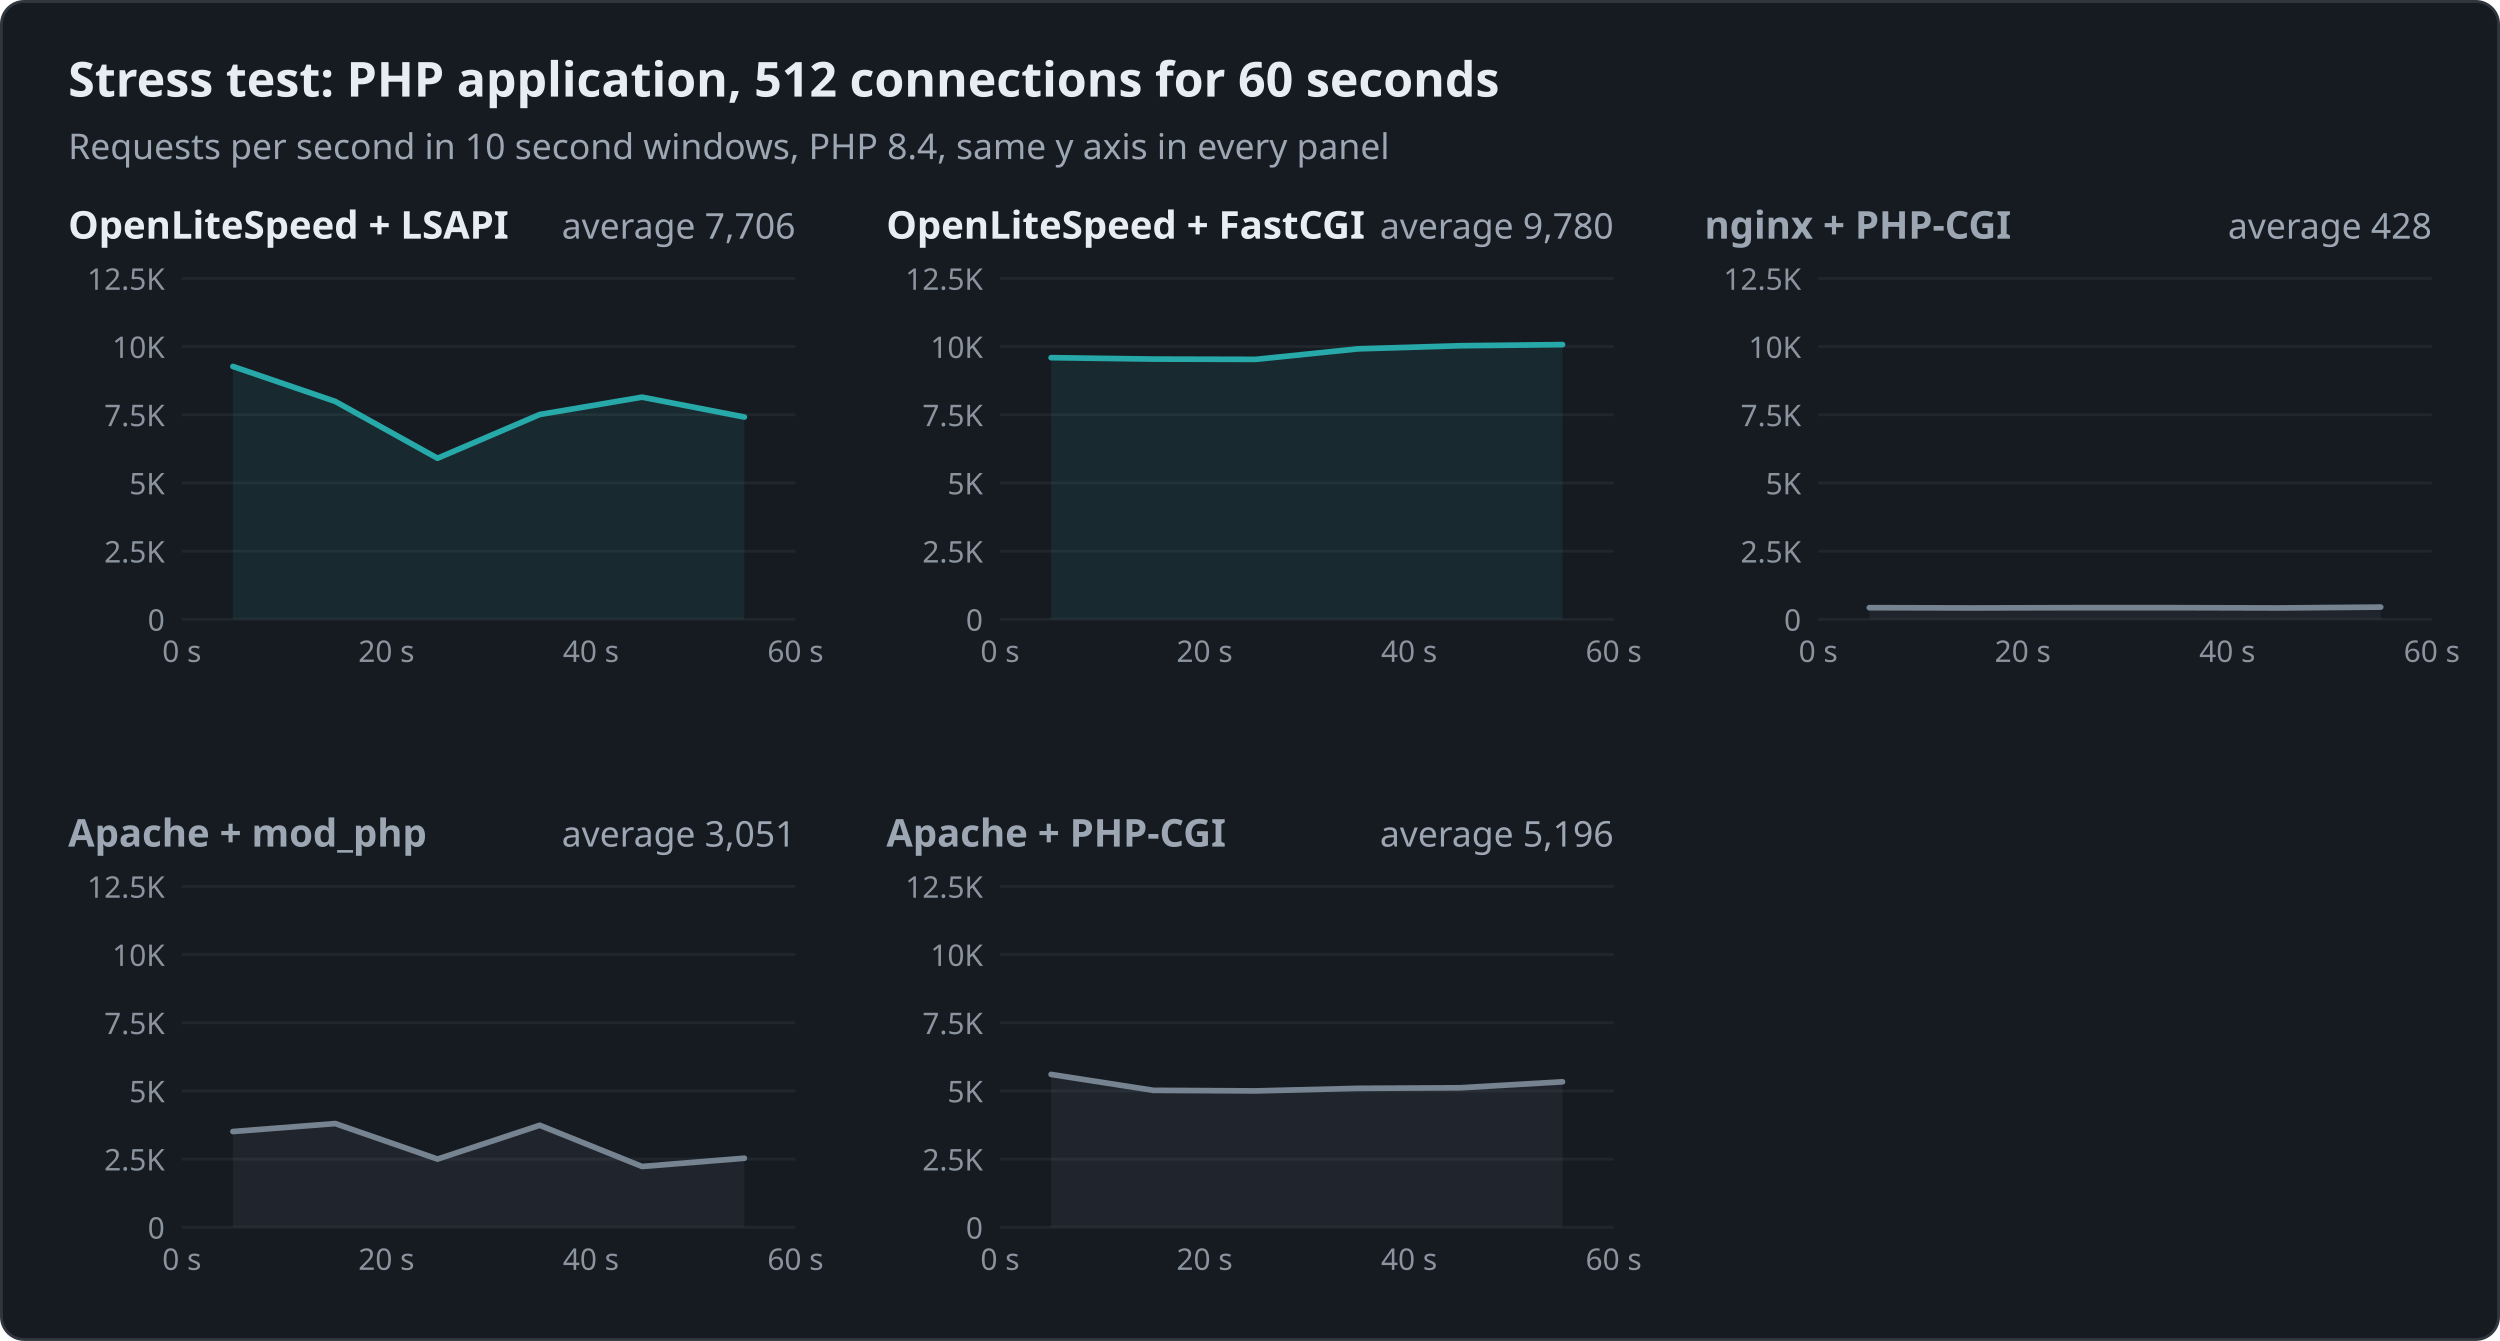
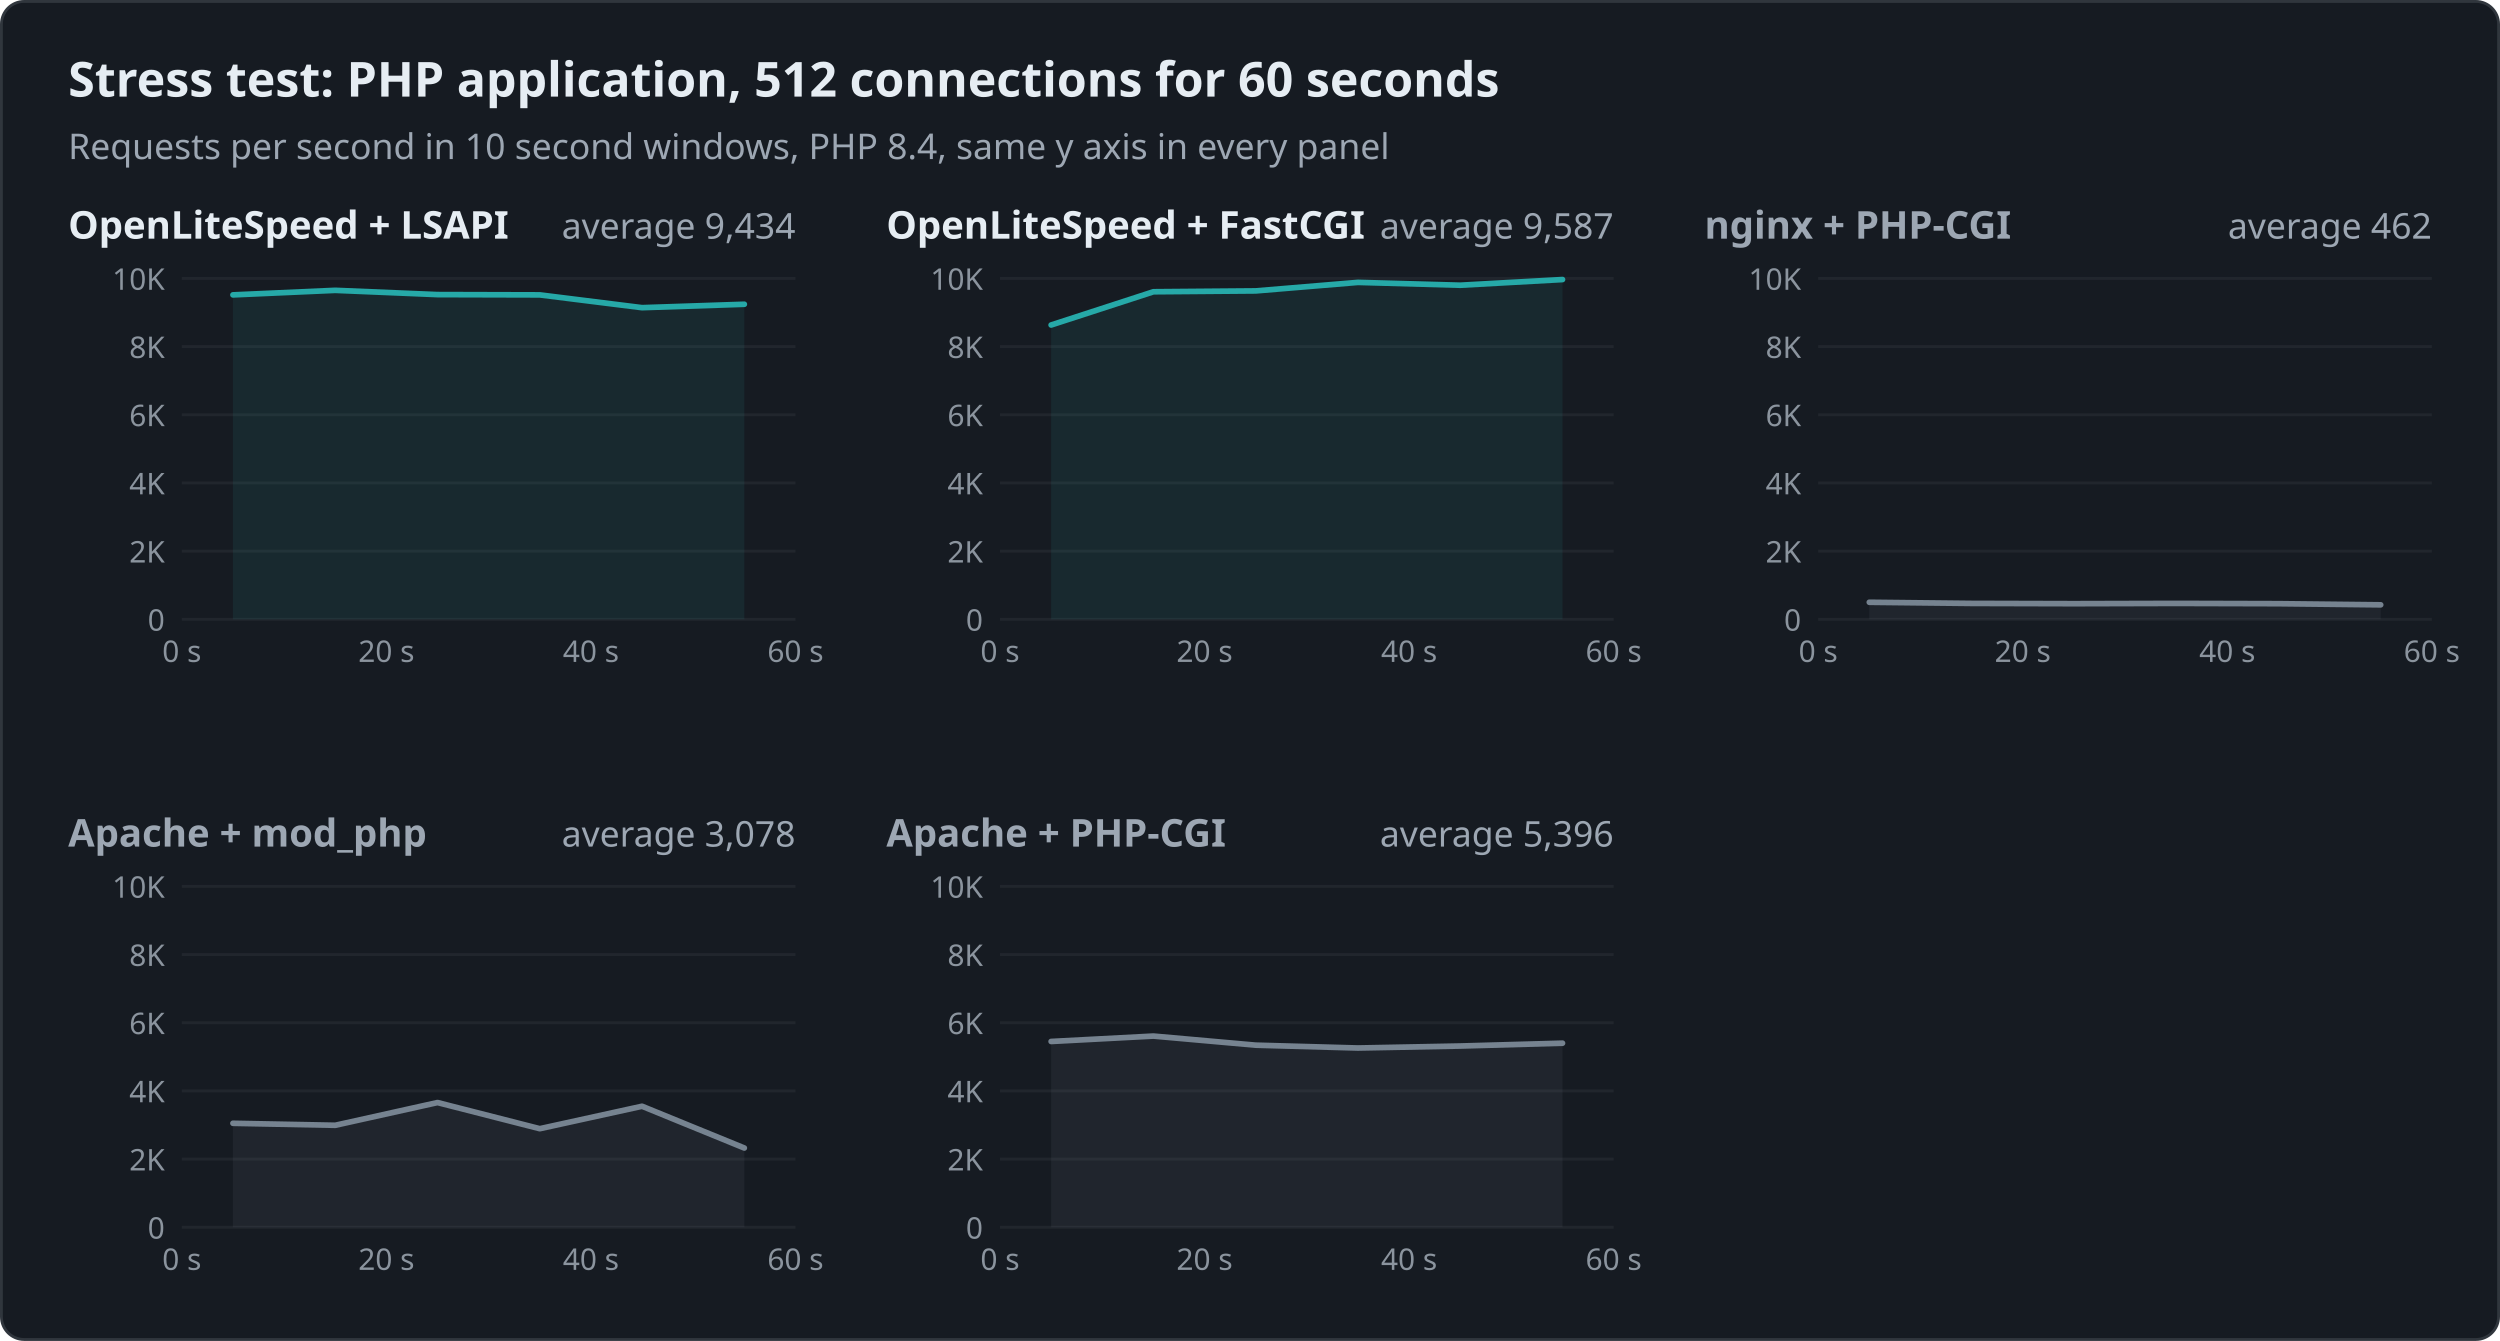
<svg xmlns="http://www.w3.org/2000/svg" width="880" height="472" viewBox="0 0 880 472" role="img" aria-labelledby="t d" font-family="-apple-system,BlinkMacSystemFont,'Segoe UI','Noto Sans',Helvetica,Arial,sans-serif">
  <rect x="0.5" y="0.5" width="879" height="471" rx="8" fill="#161b22" stroke="#30363d" />
  <text x="24" y="34" font-size="17" font-weight="600" fill="#e6edf3">Stress test: PHP application, 512 connections for 60 seconds</text>
  <text x="24" y="56" font-size="12.5" fill="#9da7b3">Requests per second in 10 second windows, PHP 8.4, same y axis in every panel</text>
  <text x="24.0" y="84" font-size="13.5" font-weight="600" fill="#e6edf3">OpenLiteSpeed + LSAPI</text>
-   <text x="280.0" y="84" font-size="12.5" fill="#9da7b3" text-anchor="end">average 7,706</text>
+   <text x="280.0" y="84" font-size="12.5" fill="#9da7b3" text-anchor="end">average 9,434</text>
  <line x1="64.0" y1="218.0" x2="280.0" y2="218.0" stroke="#21262d" stroke-width="1" />
  <text x="58.0" y="222.0" font-size="10.5" fill="#8b949e" text-anchor="end">0</text>
  <line x1="64.0" y1="194.0" x2="280.0" y2="194.0" stroke="#21262d" stroke-width="1" />
-   <text x="58.0" y="198.0" font-size="10.5" fill="#8b949e" text-anchor="end">2.5K</text>
+   <text x="58.0" y="198.0" font-size="10.5" fill="#8b949e" text-anchor="end">2K</text>
  <line x1="64.0" y1="170.0" x2="280.0" y2="170.0" stroke="#21262d" stroke-width="1" />
-   <text x="58.0" y="174.0" font-size="10.5" fill="#8b949e" text-anchor="end">5K</text>
+   <text x="58.0" y="174.0" font-size="10.5" fill="#8b949e" text-anchor="end">4K</text>
  <line x1="64.0" y1="146.0" x2="280.0" y2="146.0" stroke="#21262d" stroke-width="1" />
-   <text x="58.0" y="150.0" font-size="10.5" fill="#8b949e" text-anchor="end">7.5K</text>
+   <text x="58.0" y="150.0" font-size="10.5" fill="#8b949e" text-anchor="end">6K</text>
  <line x1="64.0" y1="122.0" x2="280.0" y2="122.0" stroke="#21262d" stroke-width="1" />
-   <text x="58.0" y="126.0" font-size="10.5" fill="#8b949e" text-anchor="end">10K</text>
+   <text x="58.0" y="126.0" font-size="10.5" fill="#8b949e" text-anchor="end">8K</text>
  <line x1="64.0" y1="98.0" x2="280.0" y2="98.0" stroke="#21262d" stroke-width="1" />
-   <text x="58.0" y="102.0" font-size="10.5" fill="#8b949e" text-anchor="end">12.5K</text>
+   <text x="58.0" y="102.0" font-size="10.5" fill="#8b949e" text-anchor="end">10K</text>
  <text x="64.0" y="233" font-size="10.5" fill="#8b949e" text-anchor="middle">0 s</text>
  <text x="136.0" y="233" font-size="10.5" fill="#8b949e" text-anchor="middle">20 s</text>
  <text x="208.0" y="233" font-size="10.5" fill="#8b949e" text-anchor="middle">40 s</text>
  <text x="280.0" y="233" font-size="10.5" fill="#8b949e" text-anchor="middle">60 s</text>
-   <path d="M82.0,218 L82.0,129.0 L118.0,141.3 L154.0,161.3 L190.0,145.9 L226.0,139.8 L262.0,146.8 L262.0,218 Z" fill="#26a9a8" opacity="0.1" />
-   <polyline points="82.0,129.0 118.0,141.3 154.0,161.3 190.0,145.9 226.0,139.8 262.0,146.8" fill="none" stroke="#26a9a8" stroke-width="2" stroke-linejoin="round" stroke-linecap="round" />
+   <path d="M82.0,218 L82.0,103.8 L118.0,102.2 L154.0,103.7 L190.0,103.8 L226.0,108.3 L262.0,107.1 L262.0,218 Z" fill="#26a9a8" opacity="0.1" />
+   <polyline points="82.0,103.8 118.0,102.2 154.0,103.7 190.0,103.8 226.0,108.3 262.0,107.1" fill="none" stroke="#26a9a8" stroke-width="2" stroke-linejoin="round" stroke-linecap="round" />
  <text x="312.0" y="84" font-size="13.5" font-weight="600" fill="#e6edf3">OpenLiteSpeed + FastCGI</text>
-   <text x="568.0" y="84" font-size="12.5" fill="#9da7b3" text-anchor="end">average 9,780</text>
+   <text x="568.0" y="84" font-size="12.5" fill="#9da7b3" text-anchor="end">average 9,587</text>
  <line x1="352.0" y1="218.0" x2="568.0" y2="218.0" stroke="#21262d" stroke-width="1" />
  <text x="346.0" y="222.0" font-size="10.5" fill="#8b949e" text-anchor="end">0</text>
  <line x1="352.0" y1="194.0" x2="568.0" y2="194.0" stroke="#21262d" stroke-width="1" />
-   <text x="346.0" y="198.0" font-size="10.5" fill="#8b949e" text-anchor="end">2.5K</text>
+   <text x="346.0" y="198.0" font-size="10.5" fill="#8b949e" text-anchor="end">2K</text>
  <line x1="352.0" y1="170.0" x2="568.0" y2="170.0" stroke="#21262d" stroke-width="1" />
-   <text x="346.0" y="174.0" font-size="10.5" fill="#8b949e" text-anchor="end">5K</text>
+   <text x="346.0" y="174.0" font-size="10.5" fill="#8b949e" text-anchor="end">4K</text>
  <line x1="352.0" y1="146.0" x2="568.0" y2="146.0" stroke="#21262d" stroke-width="1" />
-   <text x="346.0" y="150.0" font-size="10.5" fill="#8b949e" text-anchor="end">7.5K</text>
+   <text x="346.0" y="150.0" font-size="10.5" fill="#8b949e" text-anchor="end">6K</text>
  <line x1="352.0" y1="122.0" x2="568.0" y2="122.0" stroke="#21262d" stroke-width="1" />
-   <text x="346.0" y="126.0" font-size="10.5" fill="#8b949e" text-anchor="end">10K</text>
+   <text x="346.0" y="126.0" font-size="10.5" fill="#8b949e" text-anchor="end">8K</text>
  <line x1="352.0" y1="98.0" x2="568.0" y2="98.0" stroke="#21262d" stroke-width="1" />
-   <text x="346.0" y="102.0" font-size="10.5" fill="#8b949e" text-anchor="end">12.5K</text>
+   <text x="346.0" y="102.0" font-size="10.5" fill="#8b949e" text-anchor="end">10K</text>
  <text x="352.0" y="233" font-size="10.5" fill="#8b949e" text-anchor="middle">0 s</text>
  <text x="424.0" y="233" font-size="10.5" fill="#8b949e" text-anchor="middle">20 s</text>
  <text x="496.0" y="233" font-size="10.5" fill="#8b949e" text-anchor="middle">40 s</text>
  <text x="568.0" y="233" font-size="10.5" fill="#8b949e" text-anchor="middle">60 s</text>
-   <path d="M370.0,218 L370.0,125.9 L406.0,126.4 L442.0,126.5 L478.0,122.8 L514.0,121.7 L550.0,121.3 L550.0,218 Z" fill="#26a9a8" opacity="0.1" />
-   <polyline points="370.0,125.9 406.0,126.4 442.0,126.5 478.0,122.8 514.0,121.7 550.0,121.3" fill="none" stroke="#26a9a8" stroke-width="2" stroke-linejoin="round" stroke-linecap="round" />
+   <path d="M370.0,218 L370.0,114.4 L406.0,102.7 L442.0,102.4 L478.0,99.4 L514.0,100.4 L550.0,98.4 L550.0,218 Z" fill="#26a9a8" opacity="0.1" />
+   <polyline points="370.0,114.4 406.0,102.7 442.0,102.4 478.0,99.4 514.0,100.4 550.0,98.4" fill="none" stroke="#26a9a8" stroke-width="2" stroke-linejoin="round" stroke-linecap="round" />
  <text x="600.0" y="84" font-size="13.5" font-weight="600" fill="#9da7b3">nginx + PHP-CGI</text>
-   <text x="856.0" y="84" font-size="12.5" fill="#9da7b3" text-anchor="end">average 428</text>
+   <text x="856.0" y="84" font-size="12.5" fill="#9da7b3" text-anchor="end">average 462</text>
  <line x1="640.0" y1="218.0" x2="856.0" y2="218.0" stroke="#21262d" stroke-width="1" />
  <text x="634.0" y="222.0" font-size="10.5" fill="#8b949e" text-anchor="end">0</text>
  <line x1="640.0" y1="194.0" x2="856.0" y2="194.0" stroke="#21262d" stroke-width="1" />
-   <text x="634.0" y="198.0" font-size="10.5" fill="#8b949e" text-anchor="end">2.5K</text>
+   <text x="634.0" y="198.0" font-size="10.5" fill="#8b949e" text-anchor="end">2K</text>
  <line x1="640.0" y1="170.0" x2="856.0" y2="170.0" stroke="#21262d" stroke-width="1" />
-   <text x="634.0" y="174.0" font-size="10.5" fill="#8b949e" text-anchor="end">5K</text>
+   <text x="634.0" y="174.0" font-size="10.5" fill="#8b949e" text-anchor="end">4K</text>
  <line x1="640.0" y1="146.0" x2="856.0" y2="146.0" stroke="#21262d" stroke-width="1" />
-   <text x="634.0" y="150.0" font-size="10.5" fill="#8b949e" text-anchor="end">7.5K</text>
+   <text x="634.0" y="150.0" font-size="10.5" fill="#8b949e" text-anchor="end">6K</text>
  <line x1="640.0" y1="122.0" x2="856.0" y2="122.0" stroke="#21262d" stroke-width="1" />
-   <text x="634.0" y="126.0" font-size="10.5" fill="#8b949e" text-anchor="end">10K</text>
+   <text x="634.0" y="126.0" font-size="10.5" fill="#8b949e" text-anchor="end">8K</text>
  <line x1="640.0" y1="98.0" x2="856.0" y2="98.0" stroke="#21262d" stroke-width="1" />
-   <text x="634.0" y="102.0" font-size="10.5" fill="#8b949e" text-anchor="end">12.5K</text>
+   <text x="634.0" y="102.0" font-size="10.5" fill="#8b949e" text-anchor="end">10K</text>
  <text x="640.0" y="233" font-size="10.5" fill="#8b949e" text-anchor="middle">0 s</text>
  <text x="712.0" y="233" font-size="10.5" fill="#8b949e" text-anchor="middle">20 s</text>
  <text x="784.0" y="233" font-size="10.5" fill="#8b949e" text-anchor="middle">40 s</text>
  <text x="856.0" y="233" font-size="10.5" fill="#8b949e" text-anchor="middle">60 s</text>
-   <path d="M658.0,218 L658.0,213.9 L694.0,214.0 L730.0,213.9 L766.0,213.9 L802.0,214.0 L838.0,213.7 L838.0,218 Z" fill="#768390" opacity="0.1" />
-   <polyline points="658.0,213.9 694.0,214.0 730.0,213.9 766.0,213.9 802.0,214.0 838.0,213.7" fill="none" stroke="#768390" stroke-width="2" stroke-linejoin="round" stroke-linecap="round" />
+   <path d="M658.0,218 L658.0,212.0 L694.0,212.4 L730.0,212.5 L766.0,212.4 L802.0,212.5 L838.0,212.9 L838.0,218 Z" fill="#768390" opacity="0.1" />
+   <polyline points="658.0,212.0 694.0,212.4 730.0,212.5 766.0,212.4 802.0,212.5 838.0,212.9" fill="none" stroke="#768390" stroke-width="2" stroke-linejoin="round" stroke-linecap="round" />
  <text x="24.0" y="298" font-size="13.5" font-weight="600" fill="#9da7b3">Apache + mod_php</text>
-   <text x="280.0" y="298" font-size="12.5" fill="#9da7b3" text-anchor="end">average 3,051</text>
+   <text x="280.0" y="298" font-size="12.5" fill="#9da7b3" text-anchor="end">average 3,078</text>
  <line x1="64.0" y1="432.0" x2="280.0" y2="432.0" stroke="#21262d" stroke-width="1" />
  <text x="58.0" y="436.0" font-size="10.5" fill="#8b949e" text-anchor="end">0</text>
  <line x1="64.0" y1="408.0" x2="280.0" y2="408.0" stroke="#21262d" stroke-width="1" />
-   <text x="58.0" y="412.0" font-size="10.5" fill="#8b949e" text-anchor="end">2.5K</text>
+   <text x="58.0" y="412.0" font-size="10.5" fill="#8b949e" text-anchor="end">2K</text>
  <line x1="64.0" y1="384.0" x2="280.0" y2="384.0" stroke="#21262d" stroke-width="1" />
-   <text x="58.0" y="388.0" font-size="10.5" fill="#8b949e" text-anchor="end">5K</text>
+   <text x="58.0" y="388.0" font-size="10.5" fill="#8b949e" text-anchor="end">4K</text>
  <line x1="64.0" y1="360.0" x2="280.0" y2="360.0" stroke="#21262d" stroke-width="1" />
-   <text x="58.0" y="364.0" font-size="10.5" fill="#8b949e" text-anchor="end">7.5K</text>
+   <text x="58.0" y="364.0" font-size="10.5" fill="#8b949e" text-anchor="end">6K</text>
  <line x1="64.0" y1="336.0" x2="280.0" y2="336.0" stroke="#21262d" stroke-width="1" />
-   <text x="58.0" y="340.0" font-size="10.5" fill="#8b949e" text-anchor="end">10K</text>
+   <text x="58.0" y="340.0" font-size="10.5" fill="#8b949e" text-anchor="end">8K</text>
  <line x1="64.0" y1="312.0" x2="280.0" y2="312.0" stroke="#21262d" stroke-width="1" />
-   <text x="58.0" y="316.0" font-size="10.5" fill="#8b949e" text-anchor="end">12.5K</text>
+   <text x="58.0" y="316.0" font-size="10.5" fill="#8b949e" text-anchor="end">10K</text>
  <text x="64.0" y="447" font-size="10.5" fill="#8b949e" text-anchor="middle">0 s</text>
  <text x="136.0" y="447" font-size="10.5" fill="#8b949e" text-anchor="middle">20 s</text>
  <text x="208.0" y="447" font-size="10.5" fill="#8b949e" text-anchor="middle">40 s</text>
  <text x="280.0" y="447" font-size="10.5" fill="#8b949e" text-anchor="middle">60 s</text>
-   <path d="M82.0,432 L82.0,398.3 L118.0,395.5 L154.0,408.0 L190.0,396.1 L226.0,410.6 L262.0,407.7 L262.0,432 Z" fill="#768390" opacity="0.1" />
-   <polyline points="82.0,398.3 118.0,395.5 154.0,408.0 190.0,396.1 226.0,410.6 262.0,407.7" fill="none" stroke="#768390" stroke-width="2" stroke-linejoin="round" stroke-linecap="round" />
+   <path d="M82.0,432 L82.0,395.4 L118.0,396.1 L154.0,388.1 L190.0,397.3 L226.0,389.4 L262.0,404.1 L262.0,432 Z" fill="#768390" opacity="0.1" />
+   <polyline points="82.0,395.4 118.0,396.1 154.0,388.1 190.0,397.3 226.0,389.4 262.0,404.1" fill="none" stroke="#768390" stroke-width="2" stroke-linejoin="round" stroke-linecap="round" />
  <text x="312.0" y="298" font-size="13.5" font-weight="600" fill="#9da7b3">Apache + PHP-CGI</text>
-   <text x="568.0" y="298" font-size="12.5" fill="#9da7b3" text-anchor="end">average 5,196</text>
+   <text x="568.0" y="298" font-size="12.5" fill="#9da7b3" text-anchor="end">average 5,396</text>
  <line x1="352.0" y1="432.0" x2="568.0" y2="432.0" stroke="#21262d" stroke-width="1" />
  <text x="346.0" y="436.0" font-size="10.5" fill="#8b949e" text-anchor="end">0</text>
  <line x1="352.0" y1="408.0" x2="568.0" y2="408.0" stroke="#21262d" stroke-width="1" />
-   <text x="346.0" y="412.0" font-size="10.5" fill="#8b949e" text-anchor="end">2.5K</text>
+   <text x="346.0" y="412.0" font-size="10.5" fill="#8b949e" text-anchor="end">2K</text>
  <line x1="352.0" y1="384.0" x2="568.0" y2="384.0" stroke="#21262d" stroke-width="1" />
-   <text x="346.0" y="388.0" font-size="10.5" fill="#8b949e" text-anchor="end">5K</text>
+   <text x="346.0" y="388.0" font-size="10.5" fill="#8b949e" text-anchor="end">4K</text>
  <line x1="352.0" y1="360.0" x2="568.0" y2="360.0" stroke="#21262d" stroke-width="1" />
-   <text x="346.0" y="364.0" font-size="10.5" fill="#8b949e" text-anchor="end">7.5K</text>
+   <text x="346.0" y="364.0" font-size="10.5" fill="#8b949e" text-anchor="end">6K</text>
  <line x1="352.0" y1="336.0" x2="568.0" y2="336.0" stroke="#21262d" stroke-width="1" />
-   <text x="346.0" y="340.0" font-size="10.5" fill="#8b949e" text-anchor="end">10K</text>
+   <text x="346.0" y="340.0" font-size="10.5" fill="#8b949e" text-anchor="end">8K</text>
  <line x1="352.0" y1="312.0" x2="568.0" y2="312.0" stroke="#21262d" stroke-width="1" />
-   <text x="346.0" y="316.0" font-size="10.5" fill="#8b949e" text-anchor="end">12.5K</text>
+   <text x="346.0" y="316.0" font-size="10.5" fill="#8b949e" text-anchor="end">10K</text>
  <text x="352.0" y="447" font-size="10.5" fill="#8b949e" text-anchor="middle">0 s</text>
  <text x="424.0" y="447" font-size="10.5" fill="#8b949e" text-anchor="middle">20 s</text>
  <text x="496.0" y="447" font-size="10.5" fill="#8b949e" text-anchor="middle">40 s</text>
  <text x="568.0" y="447" font-size="10.5" fill="#8b949e" text-anchor="middle">60 s</text>
-   <path d="M370.0,432 L370.0,378.2 L406.0,383.8 L442.0,384.0 L478.0,383.1 L514.0,382.9 L550.0,380.8 L550.0,432 Z" fill="#768390" opacity="0.1" />
-   <polyline points="370.0,378.2 406.0,383.8 442.0,384.0 478.0,383.1 514.0,382.9 550.0,380.8" fill="none" stroke="#768390" stroke-width="2" stroke-linejoin="round" stroke-linecap="round" />
+   <path d="M370.0,432 L370.0,366.6 L406.0,364.7 L442.0,367.9 L478.0,368.9 L514.0,368.2 L550.0,367.2 L550.0,432 Z" fill="#768390" opacity="0.1" />
+   <polyline points="370.0,366.6 406.0,364.7 442.0,367.9 478.0,368.9 514.0,368.2 550.0,367.2" fill="none" stroke="#768390" stroke-width="2" stroke-linejoin="round" stroke-linecap="round" />
</svg>
